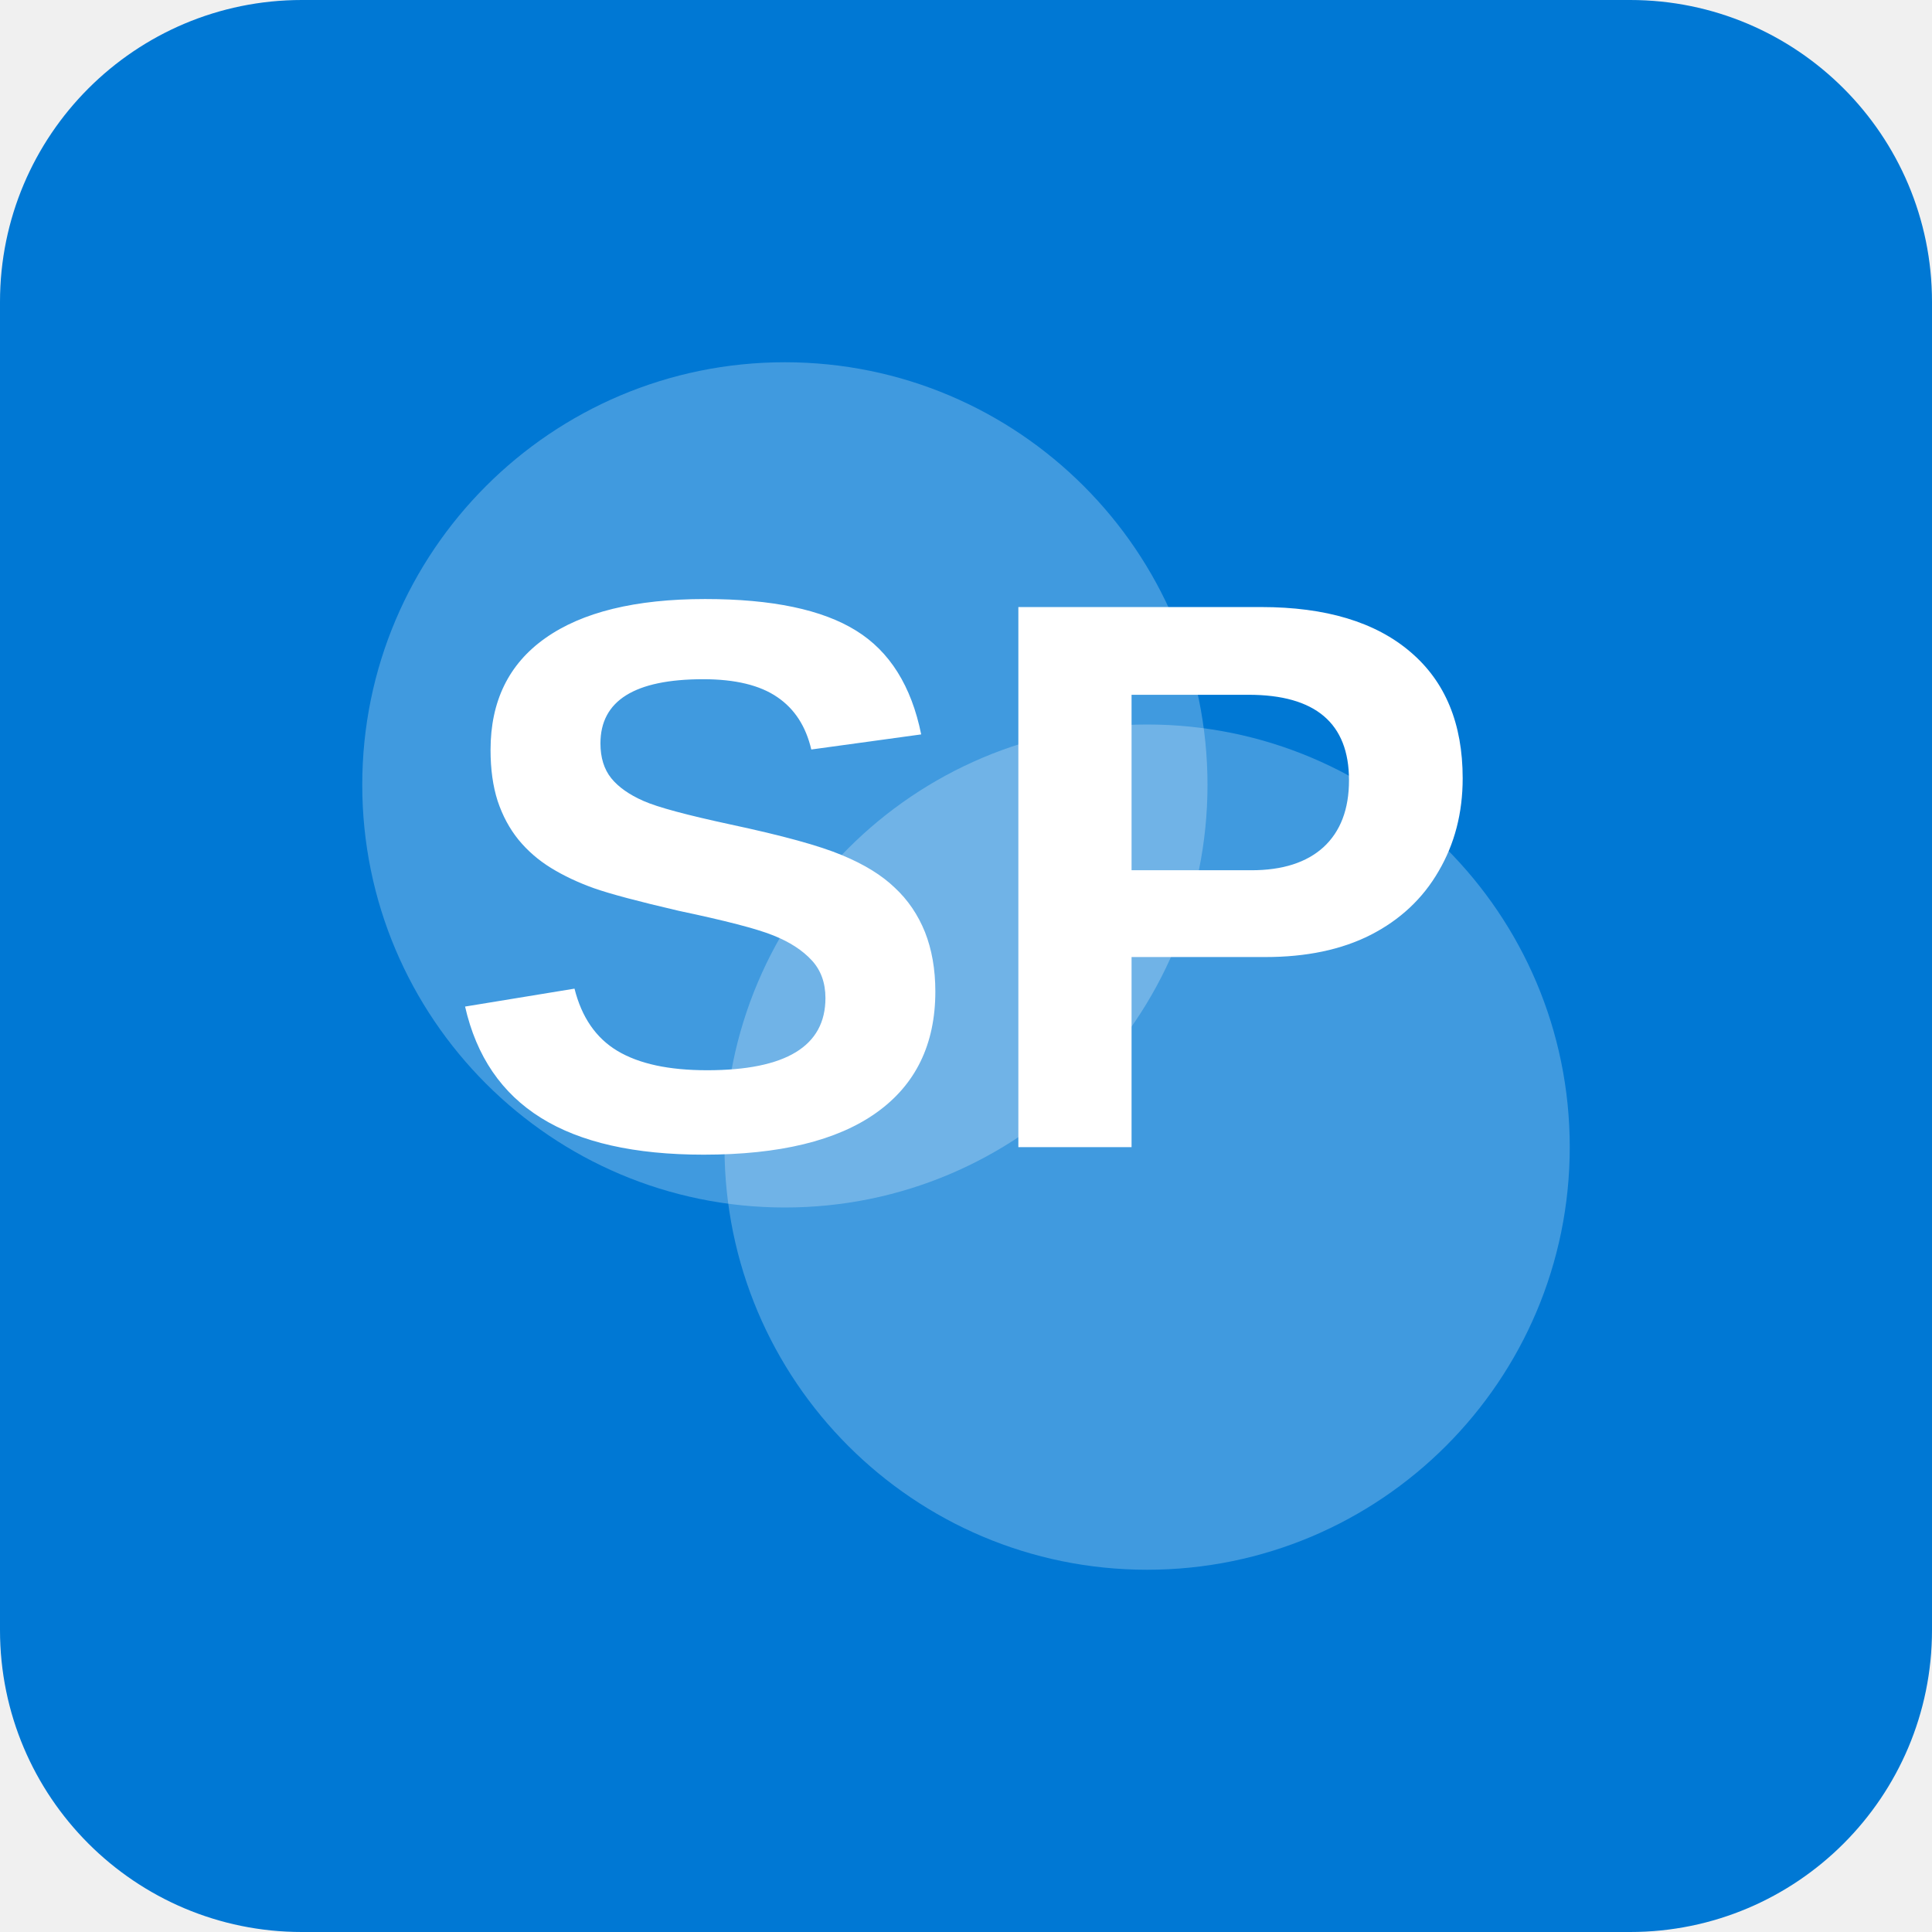
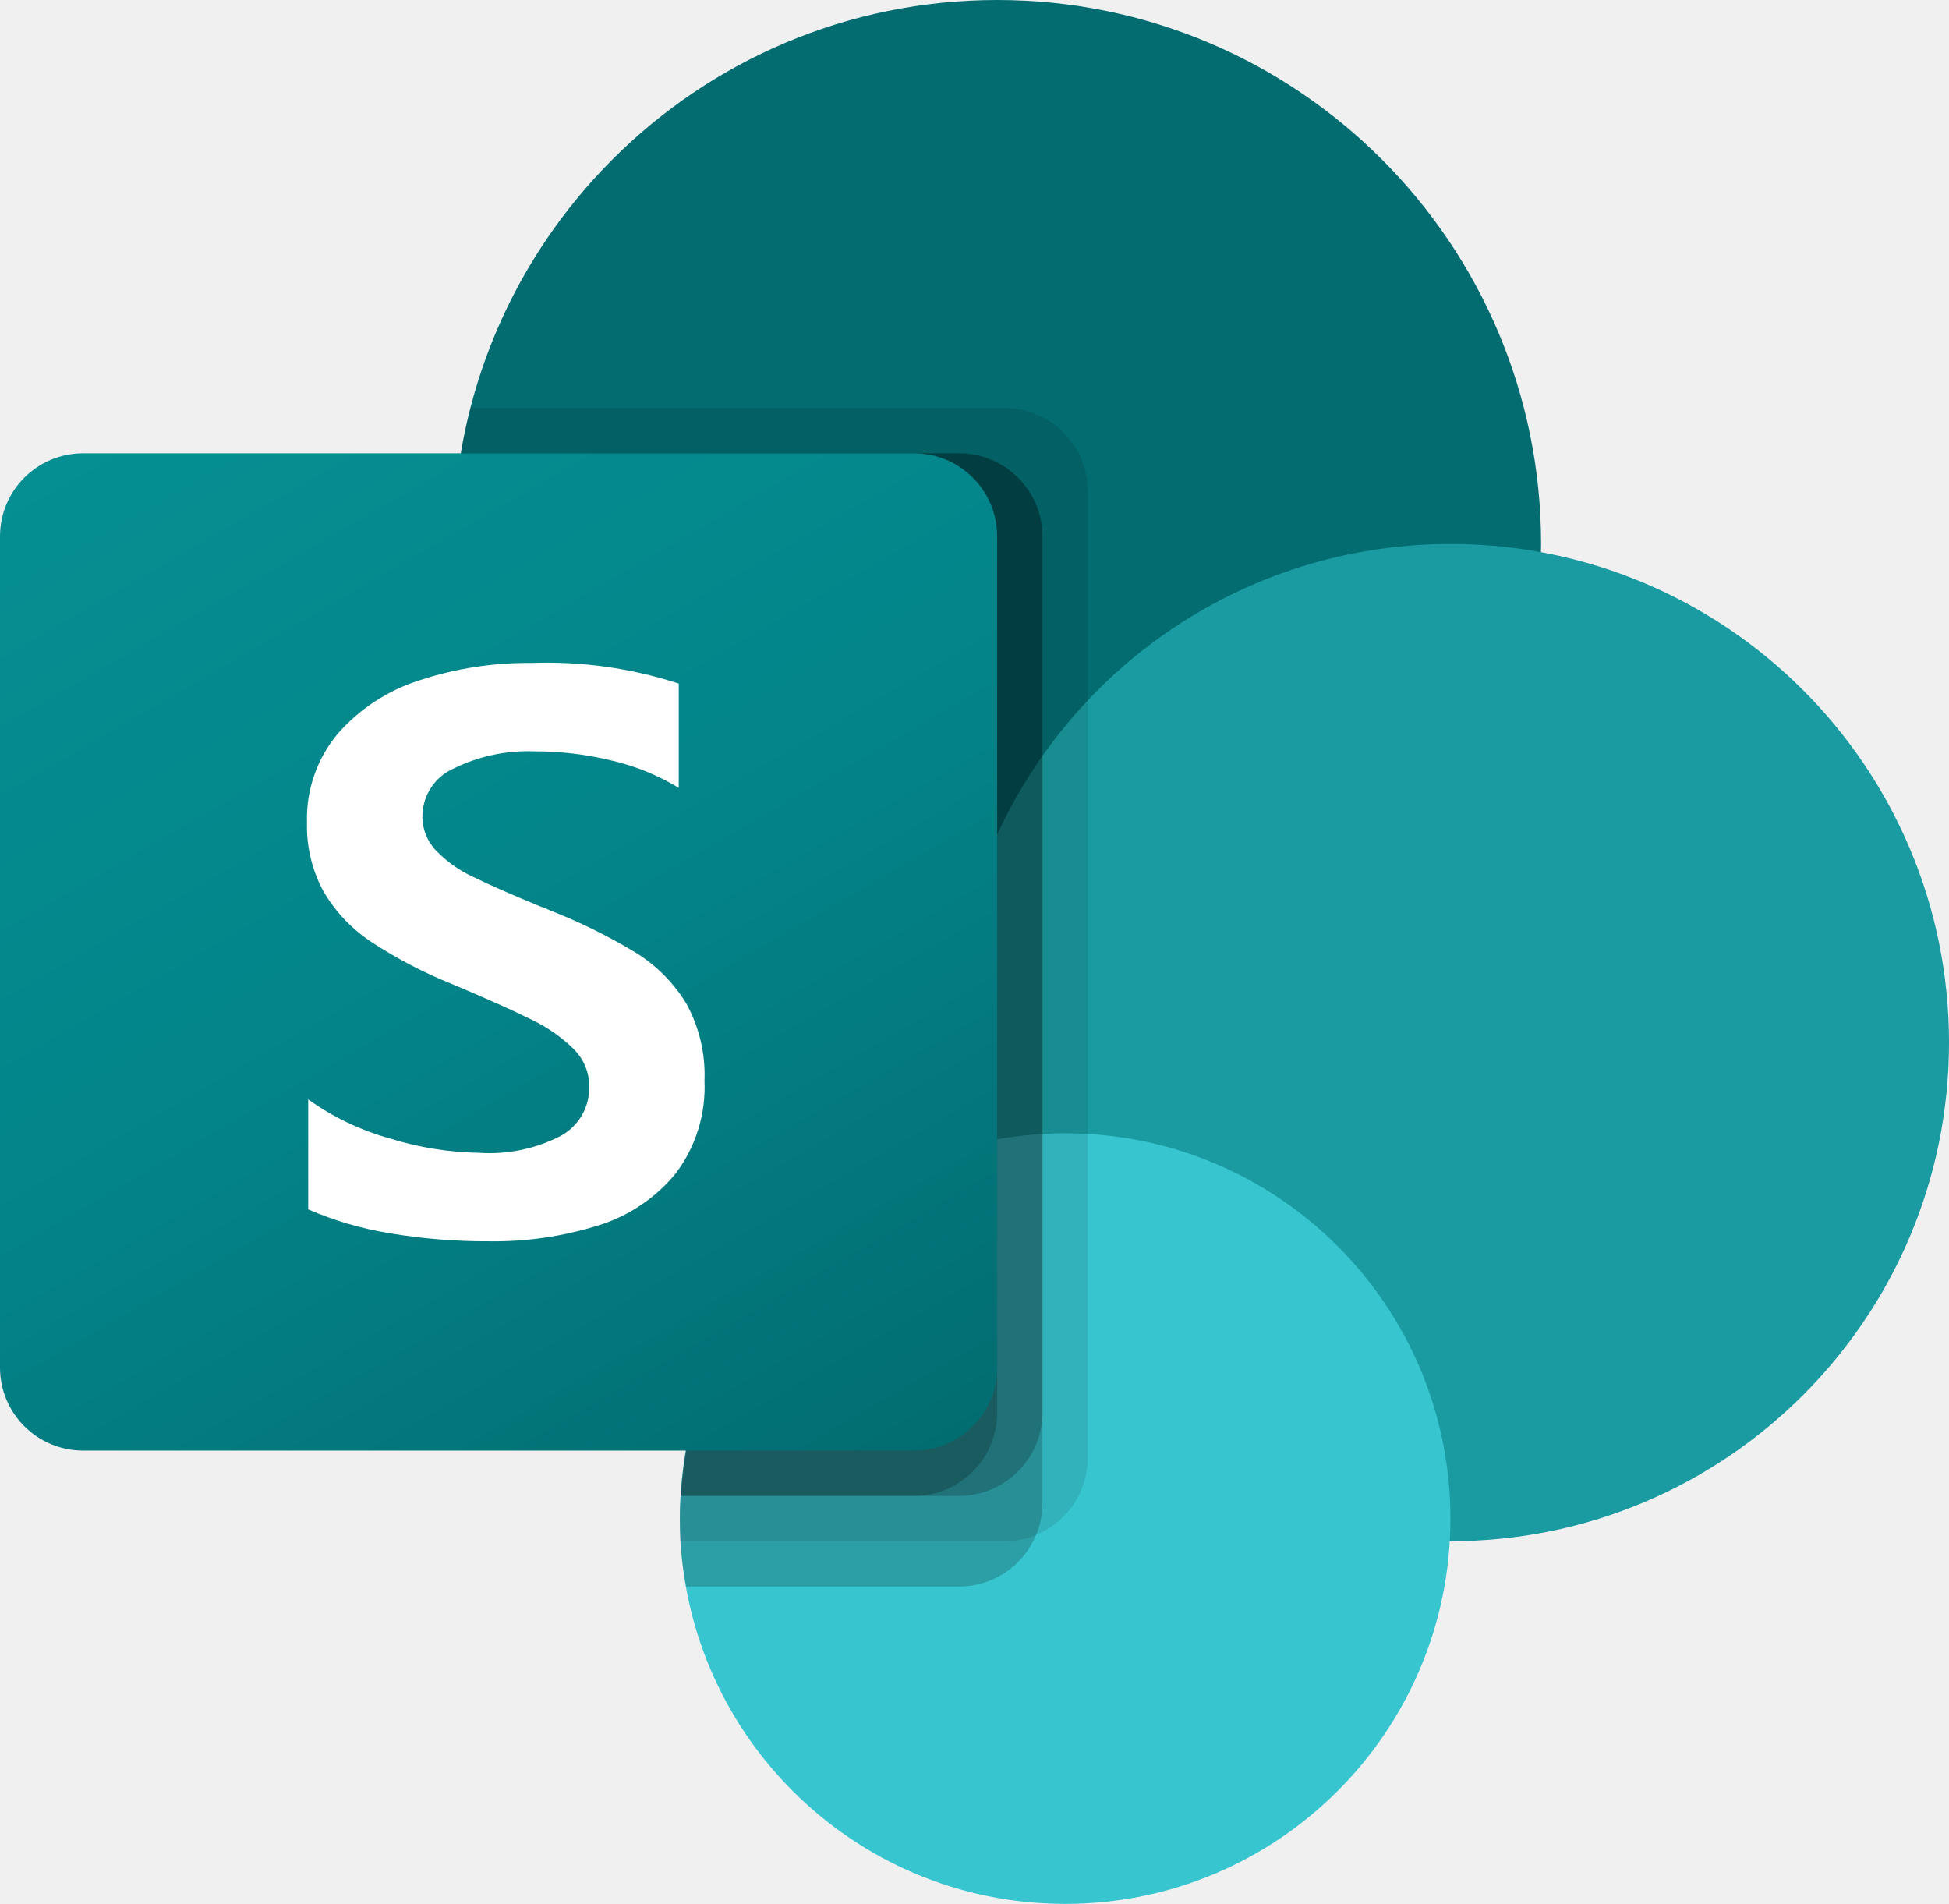
- <svg xmlns="http://www.w3.org/2000/svg" viewBox="0 0 64 64">
-   <rect width="64" height="64" rx="10" fill="#0078D4" />
-   <circle cx="26" cy="26" r="14" fill="white" opacity="0.25" />
-   <circle cx="38" cy="38" r="14" fill="white" opacity="0.25" />
-   <text x="32" y="38" text-anchor="middle" font-size="26" font-family="Segoe UI,Arial" font-weight="800" fill="white">SP</text>
+ <svg xmlns="http://www.w3.org/2000/svg" version="1.1" id="Livello_1" x="0px" y="0px" viewBox="0 0 1992.333 1946" enable-background="new 0 0 1992.333 1946" xml:space="preserve">
+   <circle fill="#036C70" cx="1019.333" cy="556" r="556" />
+   <circle fill="#1A9BA1" cx="1482.667" cy="1065.667" r="509.667" />
+   <circle fill="#37C6D0" cx="1088.833" cy="1552.167" r="393.833" />
+   <path opacity="0.1" enable-background="new    " d="M1112,501.79v988.753c-0.23,34.357-21.05,65.222-52.82,78.303  c-10.116,4.279-20.987,6.484-31.97,6.487H695.463c-0.463-7.877-0.463-15.29-0.463-23.167c-0.154-7.734,0.155-15.47,0.927-23.167  c8.48-148.106,99.721-278.782,235.837-337.77v-86.18c-302.932-48.005-509.592-332.495-461.587-635.427  c0.333-2.098,0.677-4.195,1.034-6.289c2.306-15.626,5.556-31.099,9.73-46.333h546.27C1073.964,417.178,1111.822,455.036,1112,501.79  z" />
+   <path opacity="0.2" enable-background="new    " d="M980.877,463.333H471.21c-51.486,302.386,151.908,589.256,454.293,640.742  c9.156,1.559,18.35,2.888,27.573,3.986c-143.633,68.11-248.3,261.552-257.196,420.938c-0.771,7.697-1.081,15.433-0.927,23.167  c0,7.877,0,15.29,0.463,23.167c0.836,15.574,2.85,31.063,6.023,46.333h279.39c34.357-0.23,65.222-21.05,78.303-52.82  c4.279-10.115,6.485-20.987,6.487-31.97V548.123C1065.443,501.387,1027.613,463.537,980.877,463.333z" />
+   <path opacity="0.2" enable-background="new    " d="M980.877,463.333H471.21c-51.475,302.414,151.95,589.297,454.364,640.773  c6.186,1.053,12.389,2.001,18.607,2.844c-139,73.021-239.543,266-248.254,422.05h284.95c46.681-0.353,84.437-38.109,84.79-84.79  V548.123C1065.489,501.369,1027.631,463.511,980.877,463.333z" />
+   <path opacity="0.2" enable-background="new    " d="M934.543,463.333H471.21c-48.606,285.482,130.279,560.404,410.977,631.616  C775.901,1216.384,710.711,1368.301,695.927,1529h238.617c46.754-0.178,84.612-38.036,84.79-84.79V548.123  C1019.308,501.306,981.361,463.359,934.543,463.333z" />
+   <linearGradient id="SVGID_1_" gradientUnits="userSpaceOnUse" x1="177.079" y1="1551.028" x2="842.255" y2="398.972" gradientTransform="matrix(1 0 0 -1 0 1948)">
+     <stop offset="0" style="stop-color:#058F92" />
+     <stop offset="0.5" style="stop-color:#038489" />
+     <stop offset="1" style="stop-color:#026D71" />
+   </linearGradient>
+   <path fill="url(#SVGID_1_)" d="M84.929,463.333h849.475c46.905,0,84.929,38.024,84.929,84.929v849.475  c0,46.905-38.024,84.929-84.929,84.929H84.929c-46.905,0-84.929-38.024-84.929-84.929V548.262  C0,501.357,38.024,463.333,84.929,463.333z" />
+   <path fill="#FFFFFF" d="M379.331,962.621c-19.903-13.202-36.528-30.777-48.604-51.384c-11.701-21.542-17.533-45.781-16.912-70.288  c-1.042-33.181,10.155-65.586,31.46-91.045c22.388-25.49,51.326-44.366,83.678-54.581c36.871-12.136,75.49-18.116,114.304-17.699  c51.043-1.865,102.015,5.272,150.583,21.082v106.567c-21.103-12.784-44.088-22.166-68.11-27.8  c-26.065-6.392-52.81-9.597-79.647-9.545c-28.3-1.039-56.419,4.913-81.871,17.329c-19.65,8.475-32.392,27.807-32.433,49.206  c-0.08,12.981,4.907,25.481,13.9,34.843c10.622,11.037,23.187,20.021,37.067,26.503c15.444,7.691,38.611,17.916,69.5,30.673  c3.401,1.075,6.716,2.407,9.915,3.985c30.401,11.881,59.729,26.344,87.663,43.229c21.154,13.043,38.908,30.924,51.801,52.171  c13.218,24.085,19.625,51.315,18.533,78.767c1.509,34.066-8.913,67.591-29.468,94.798c-20.488,25.012-47.88,43.446-78.767,53.005  c-36.329,11.387-74.245,16.892-112.312,16.309c-34.154,0.155-68.258-2.635-101.933-8.34c-28.434-4.653-56.182-12.807-82.612-24.279  v-112.358c25.264,18.043,53.489,31.529,83.4,39.847c29.81,9.289,60.798,14.251,92.018,14.734c28.895,1.83,57.739-4.291,83.4-17.699  c17.976-10.144,28.909-29.358,28.449-49.994c0.12-14.359-5.56-28.158-15.753-38.271c-12.676-12.444-27.352-22.671-43.414-30.256  c-18.533-9.267-45.824-21.483-81.871-36.65C432.618,993.951,405.161,979.594,379.331,962.621z" />
</svg>
